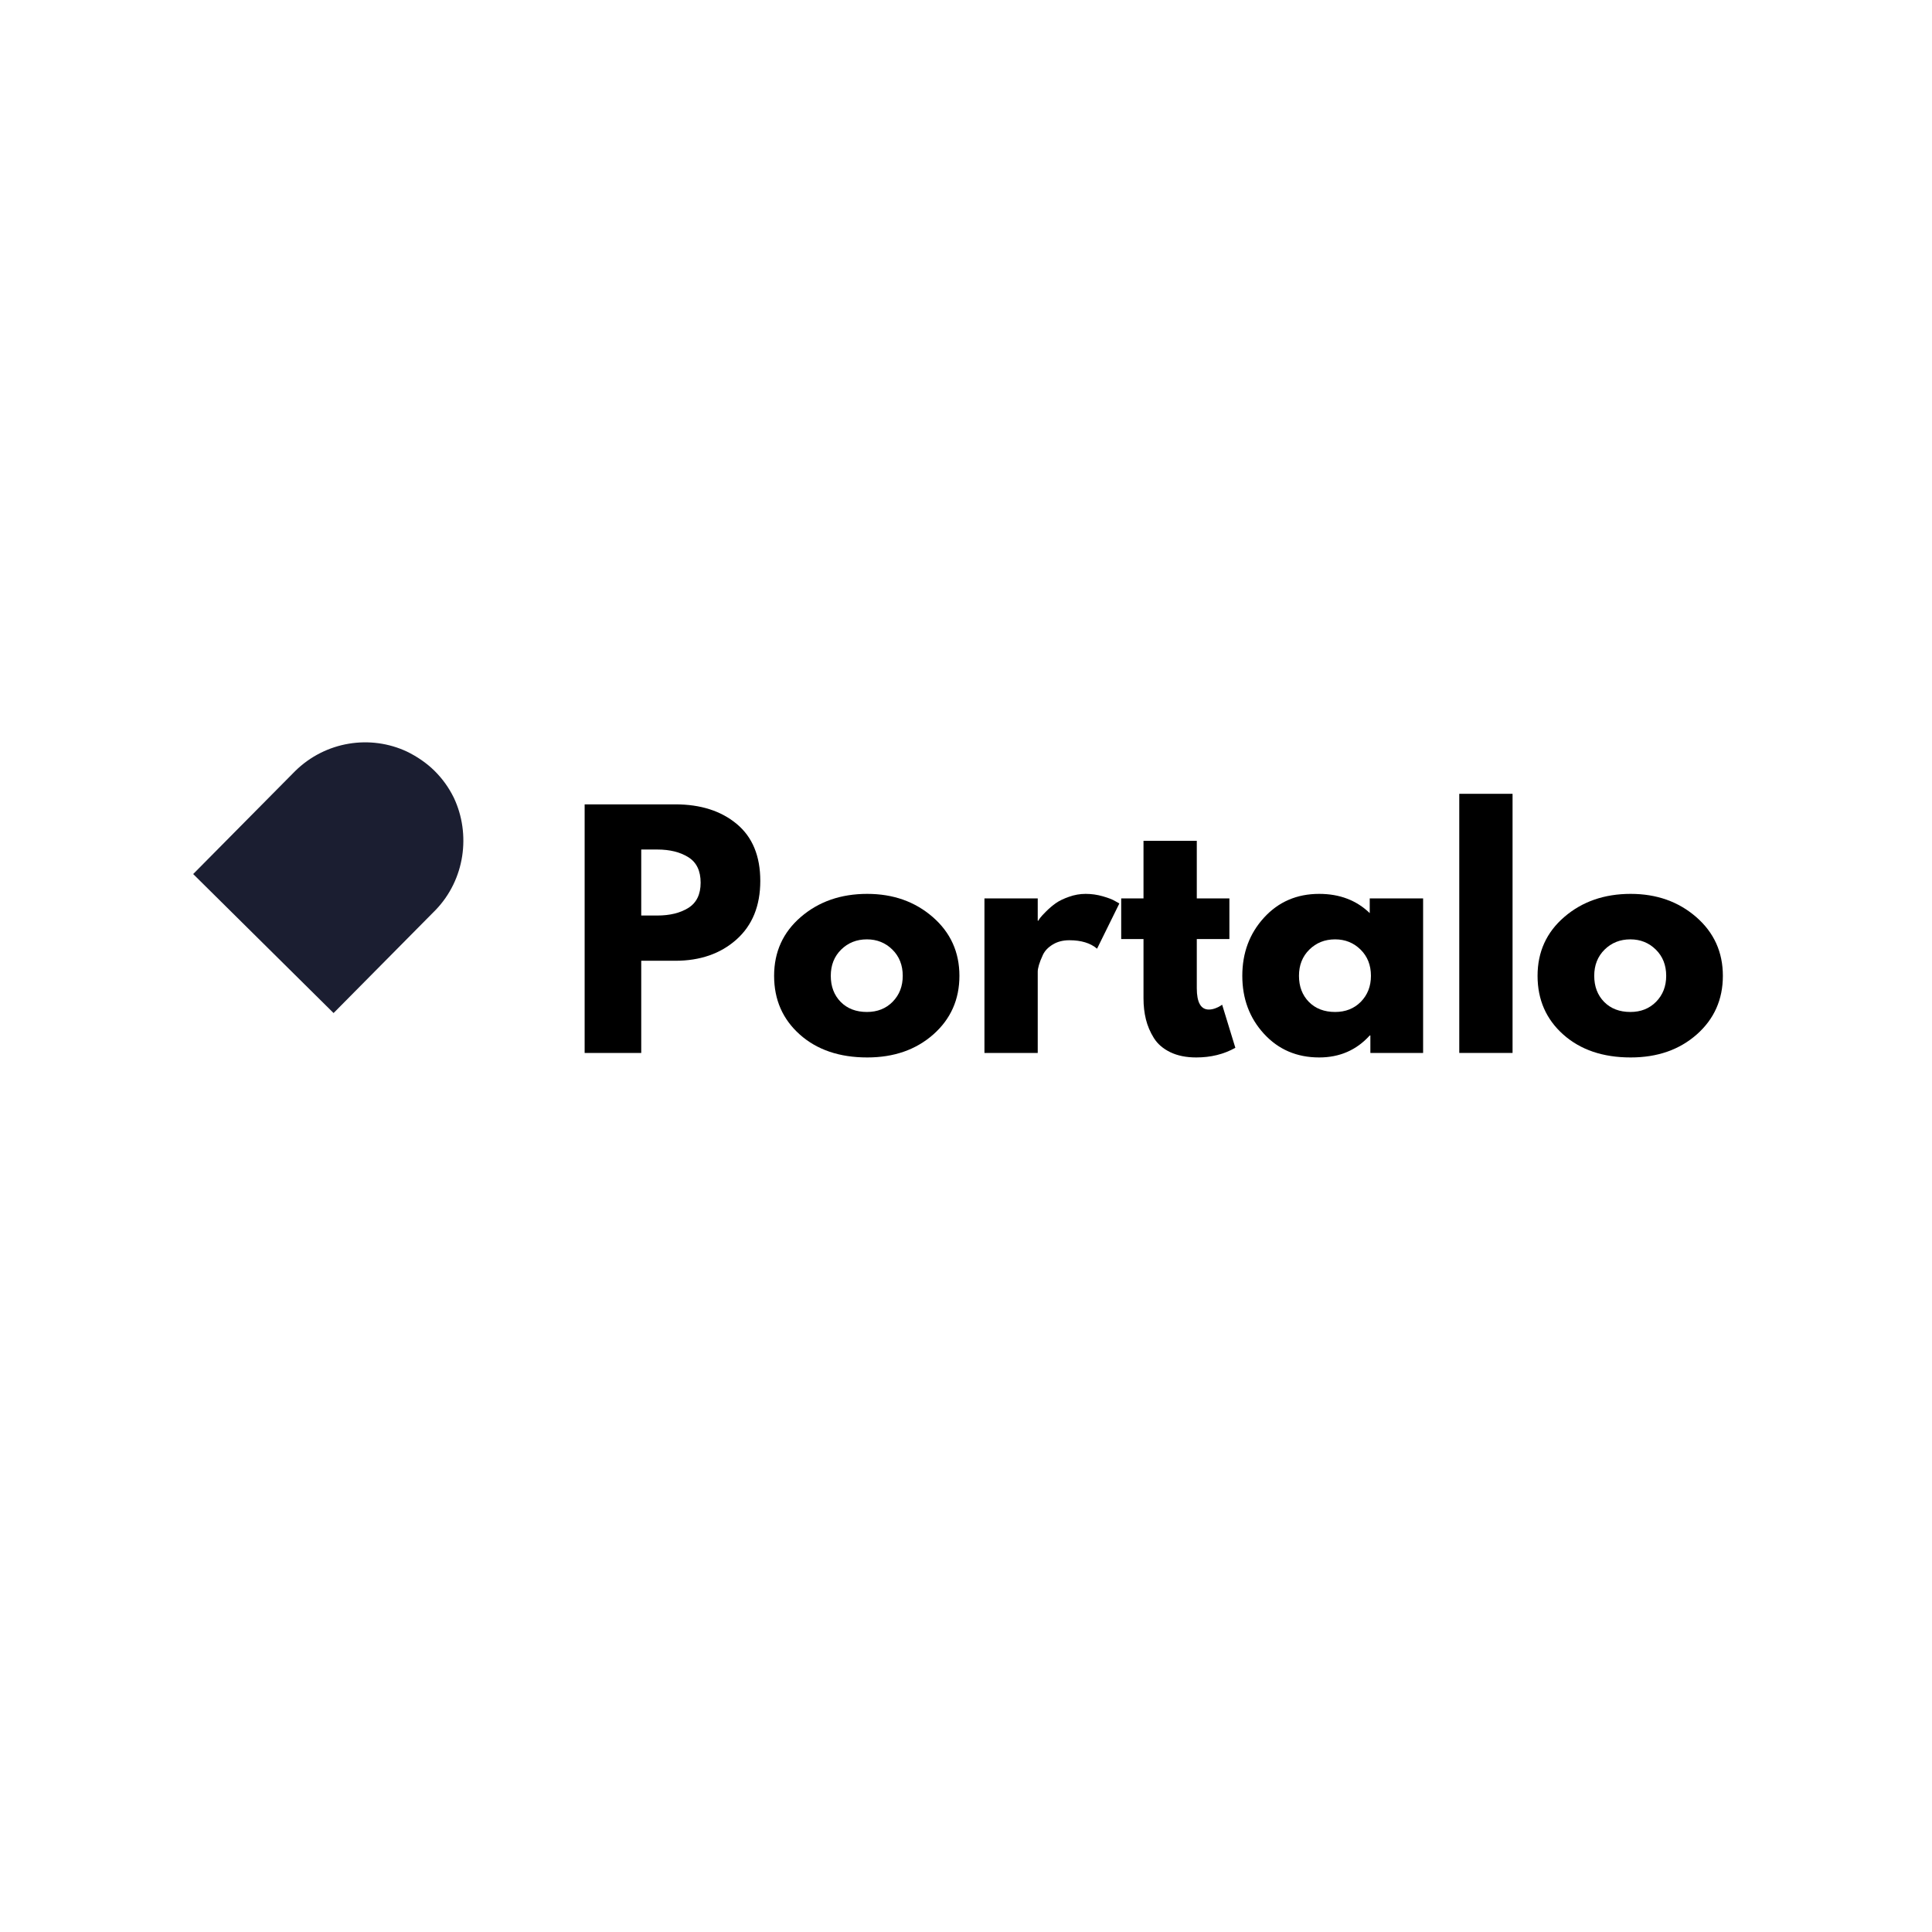
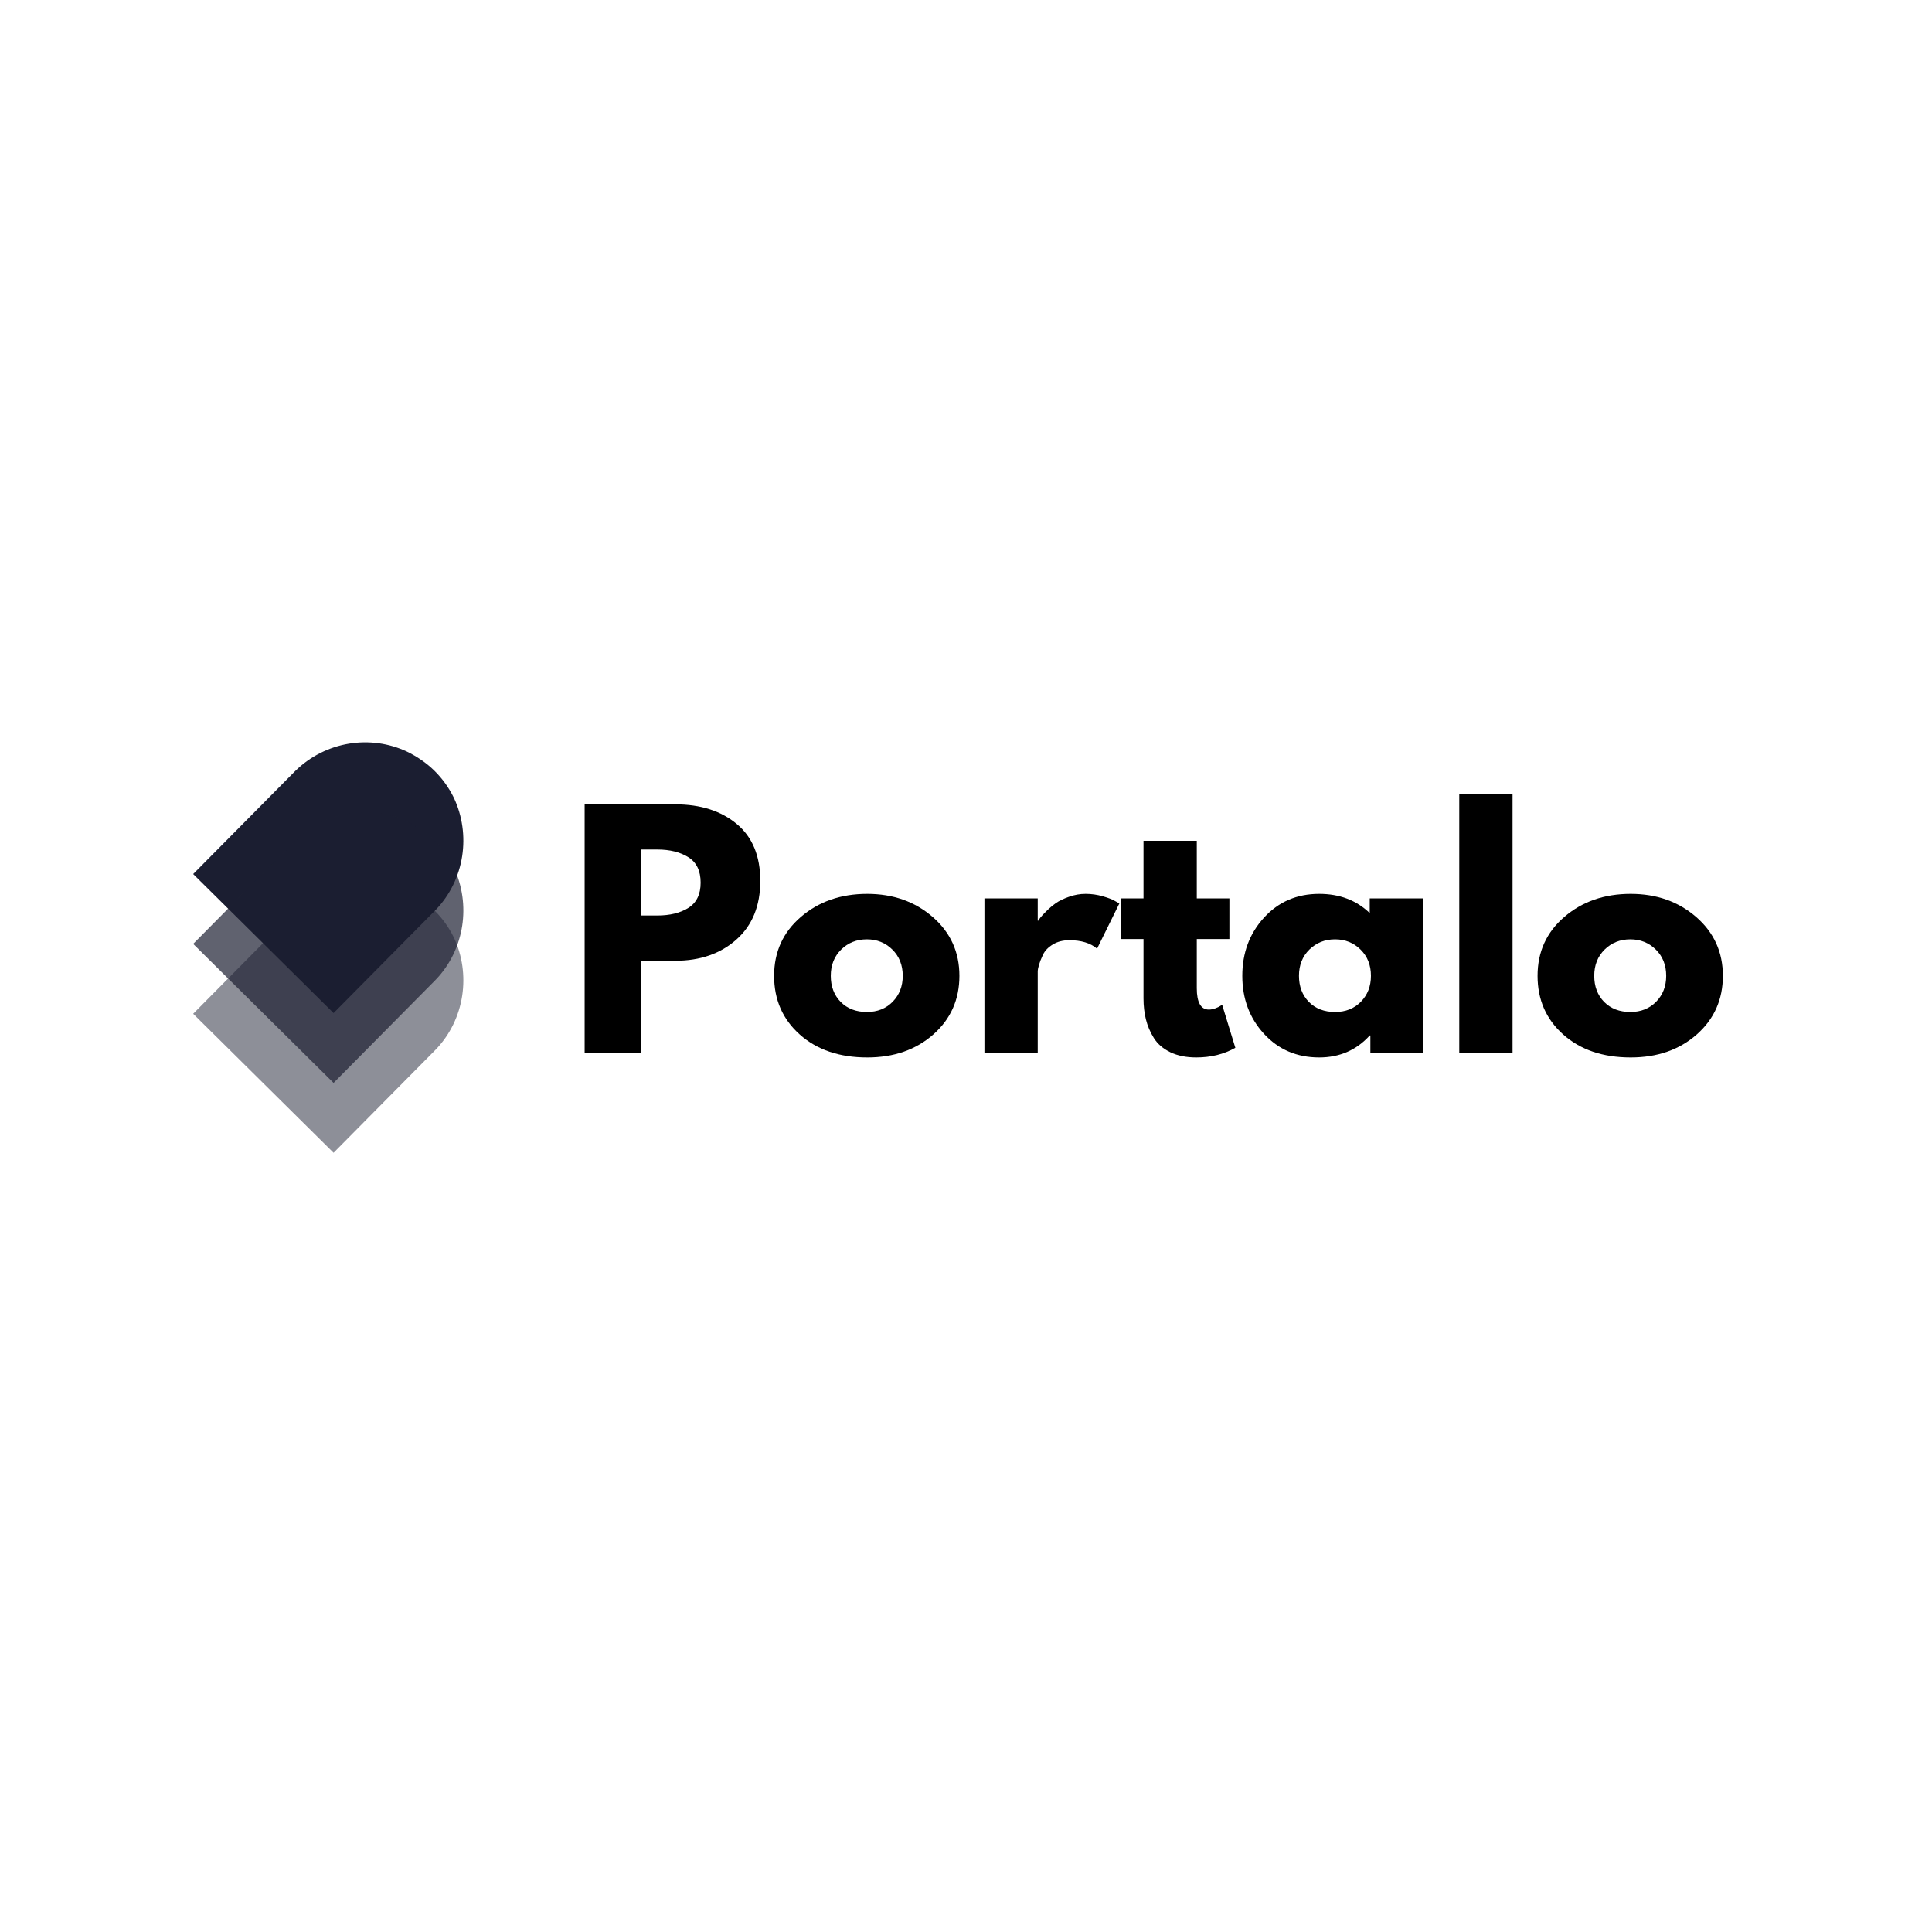
- <svg xmlns="http://www.w3.org/2000/svg" width="500" zoomAndPan="magnify" viewBox="0 0 375 375" preserveAspectRatio="xMidYMid meet" version="1.0">
+ <svg xmlns="http://www.w3.org/2000/svg" width="500" zoomAndPan="magnify" viewBox="0 0 375 375" height="500" preserveAspectRatio="xMidYMid meet" version="1.0">
  <defs>
    <filter x="0%" y="0%" width="100%" height="100%" id="f4ab4549ab">
      <feColorMatrix values="0 0 0 0 1 0 0 0 0 1 0 0 0 0 1 0 0 0 1 0" color-interpolation-filters="sRGB" />
    </filter>
    <g />
    <clipPath id="a6ed99a9ed">
      <path d="M 37 144 L 90 144 L 90 197 L 37 197 Z M 37 144 " clip-rule="nonzero" />
    </clipPath>
    <clipPath id="f34cbe4486">
      <path d="M 70.707 136.113 L 97.953 163.094 L 64.746 196.633 L 37.496 169.652 Z M 70.707 136.113 " clip-rule="nonzero" />
    </clipPath>
    <clipPath id="84051f34ce">
      <path d="M 79.016 145.898 C 80.879 146.805 82.777 148.07 84.336 149.613 C 85.895 151.156 87.133 152.906 88.043 154.75 C 88.059 154.797 88.086 154.824 88.102 154.867 C 91.41 161.91 90.266 170.715 84.535 176.648 L 64.746 196.633 L 37.496 169.652 L 57.27 149.684 C 63.195 143.848 71.926 142.559 79.016 145.898 " clip-rule="nonzero" />
    </clipPath>
    <mask id="c32b725f6c">
      <g filter="url(#f4ab4549ab)">
-         <rect x="-37.5" width="450" fill="#000000" y="-37.5" height="30" fill-opacity="0.498" />
+         <rect x="-37.5" width="450" fill="#000000" y="-37.5" height="450" fill-opacity="0.498" />
      </g>
    </mask>
    <clipPath id="2d54597641">
      <path d="M 0.441 8 L 53 8 L 53 60.922 L 0.441 60.922 Z M 0.441 8 " clip-rule="nonzero" />
    </clipPath>
    <clipPath id="9b44931d7f">
      <path d="M 33.707 0.23 L 60.953 27.211 L 27.746 60.75 L 0.496 33.77 Z M 33.707 0.23 " clip-rule="nonzero" />
    </clipPath>
    <clipPath id="6151dce086">
      <path d="M 42.016 10.016 C 43.879 10.918 45.777 12.184 47.336 13.727 C 48.895 15.27 50.133 17.023 51.043 18.867 C 51.059 18.91 51.086 18.941 51.102 18.984 C 54.41 26.023 53.266 34.828 47.535 40.766 L 27.746 60.75 L 0.496 33.77 L 20.27 13.801 C 26.195 7.965 34.926 6.672 42.016 10.016 " clip-rule="nonzero" />
    </clipPath>
    <clipPath id="4c41234ddb">
-       <rect x="0" width="62" y="0" height="62" />
+       <rect x="0" width="62" y="0" height="61" />
    </clipPath>
    <mask id="dce00ed57c">
      <g filter="url(#f4ab4549ab)">
-         <rect x="-37.5" width="450" fill="#000000" y="-37.5" height="30" fill-opacity="0.698" />
+         <rect x="-37.5" width="450" fill="#000000" y="-37.5" height="450" fill-opacity="0.698" />
      </g>
    </mask>
    <clipPath id="2b8fc13c67">
      <path d="M 0.441 8 L 53 8 L 53 61.238 L 0.441 61.238 Z M 0.441 8 " clip-rule="nonzero" />
    </clipPath>
    <clipPath id="7efae60ed5">
      <path d="M 33.707 0.672 L 60.953 27.652 L 27.746 61.191 L 0.496 34.211 Z M 33.707 0.672 " clip-rule="nonzero" />
    </clipPath>
    <clipPath id="97115591ef">
      <path d="M 42.016 10.457 C 43.879 11.359 45.777 12.625 47.336 14.168 C 48.895 15.715 50.133 17.465 51.043 19.309 C 51.059 19.355 51.086 19.383 51.102 19.426 C 54.41 26.469 53.266 35.27 47.535 41.207 L 27.746 61.191 L 0.496 34.211 L 20.27 14.242 C 26.195 8.406 34.926 7.113 42.016 10.457 " clip-rule="nonzero" />
    </clipPath>
    <clipPath id="9ef64ad068">
-       <rect x="0" width="62" y="0" height="61" />
+       <rect x="0" width="62" y="0" height="62" />
    </clipPath>
  </defs>
  <g clip-path="url(#a6ed99a9ed)">
    <g clip-path="url(#f34cbe4486)">
      <g clip-path="url(#84051f34ce)">
        <path fill="#1b1e31" d="M 70.707 136.113 L 97.953 163.094 L 64.746 196.633 L 37.496 169.652 Z M 70.707 136.113 " fill-opacity="1" fill-rule="nonzero" />
      </g>
    </g>
  </g>
  <g mask="url(#c32b725f6c)">
    <g transform="matrix(1, 0, 0, 1, 37, 163)">
      <g clip-path="url(#4c41234ddb)">
        <g clip-path="url(#2d54597641)">
          <g clip-path="url(#9b44931d7f)">
            <g clip-path="url(#6151dce086)">
              <path fill="#1b1e31" d="M 33.707 0.23 L 60.953 27.211 L 27.746 60.75 L 0.496 33.77 Z M 33.707 0.23 " fill-opacity="1" fill-rule="nonzero" />
            </g>
          </g>
        </g>
      </g>
    </g>
  </g>
  <g fill="#000000" fill-opacity="1">
    <g transform="translate(109.9629, 204.3754)">
      <g>
        <path d="M 3.516 -48.25 L 21.109 -48.25 C 26.023 -48.25 30.004 -46.977 33.047 -44.438 C 36.086 -41.906 37.609 -38.223 37.609 -33.391 C 37.609 -28.555 36.066 -24.766 32.984 -22.016 C 29.898 -19.266 25.941 -17.891 21.109 -17.891 L 14.5 -17.891 L 14.5 0 L 3.516 0 Z M 14.5 -26.672 L 17.609 -26.672 C 20.055 -26.672 22.07 -27.164 23.656 -28.156 C 25.238 -29.156 26.031 -30.785 26.031 -33.047 C 26.031 -35.348 25.238 -36.992 23.656 -37.984 C 22.07 -38.984 20.055 -39.484 17.609 -39.484 L 14.5 -39.484 Z M 14.5 -26.672 " />
      </g>
    </g>
  </g>
  <g fill="#000000" fill-opacity="1">
    <g transform="translate(148.9099, 204.3754)">
      <g>
        <path d="M 6.344 -3.562 C 3.008 -6.531 1.344 -10.332 1.344 -14.969 C 1.344 -19.613 3.078 -23.426 6.547 -26.406 C 10.016 -29.383 14.305 -30.875 19.422 -30.875 C 24.453 -30.875 28.691 -29.375 32.141 -26.375 C 35.586 -23.375 37.312 -19.57 37.312 -14.969 C 37.312 -10.375 35.625 -6.582 32.25 -3.594 C 28.875 -0.613 24.598 0.875 19.422 0.875 C 14.035 0.875 9.676 -0.602 6.344 -3.562 Z M 14.359 -20.062 C 13.016 -18.738 12.344 -17.039 12.344 -14.969 C 12.344 -12.906 12.984 -11.219 14.266 -9.906 C 15.555 -8.602 17.254 -7.953 19.359 -7.953 C 21.391 -7.953 23.055 -8.613 24.359 -9.938 C 25.66 -11.27 26.312 -12.945 26.312 -14.969 C 26.312 -17.039 25.641 -18.738 24.297 -20.062 C 22.953 -21.383 21.305 -22.047 19.359 -22.047 C 17.367 -22.047 15.703 -21.383 14.359 -20.062 Z M 14.359 -20.062 " />
      </g>
    </g>
  </g>
  <g fill="#000000" fill-opacity="1">
    <g transform="translate(187.5645, 204.3754)">
      <g>
        <path d="M 3.516 0 L 3.516 -30 L 13.859 -30 L 13.859 -25.672 L 13.984 -25.672 C 14.055 -25.828 14.18 -26.02 14.359 -26.25 C 14.535 -26.488 14.914 -26.898 15.5 -27.484 C 16.082 -28.066 16.703 -28.594 17.359 -29.062 C 18.023 -29.531 18.883 -29.945 19.938 -30.312 C 20.988 -30.688 22.062 -30.875 23.156 -30.875 C 24.289 -30.875 25.398 -30.719 26.484 -30.406 C 27.578 -30.094 28.379 -29.781 28.891 -29.469 L 29.703 -29.016 L 25.375 -20.234 C 24.094 -21.328 22.301 -21.875 20 -21.875 C 18.75 -21.875 17.676 -21.598 16.781 -21.047 C 15.883 -20.504 15.25 -19.844 14.875 -19.062 C 14.508 -18.281 14.25 -17.617 14.094 -17.078 C 13.938 -16.535 13.859 -16.109 13.859 -15.797 L 13.859 0 Z M 3.516 0 " />
      </g>
    </g>
  </g>
  <g fill="#000000" fill-opacity="1">
    <g transform="translate(216.687, 204.3754)">
      <g>
        <path d="M 5.266 -30 L 5.266 -41.172 L 15.609 -41.172 L 15.609 -30 L 21.938 -30 L 21.938 -22.109 L 15.609 -22.109 L 15.609 -12.578 C 15.609 -9.805 16.391 -8.422 17.953 -8.422 C 18.348 -8.422 18.758 -8.5 19.188 -8.656 C 19.613 -8.812 19.941 -8.969 20.172 -9.125 L 20.531 -9.359 L 23.094 -1 C 20.875 0.25 18.344 0.875 15.5 0.875 C 13.551 0.875 11.875 0.535 10.469 -0.141 C 9.062 -0.828 8 -1.742 7.281 -2.891 C 6.562 -4.047 6.047 -5.254 5.734 -6.516 C 5.422 -7.785 5.266 -9.141 5.266 -10.578 L 5.266 -22.109 L 0.938 -22.109 L 0.938 -30 Z M 5.266 -30 " />
      </g>
    </g>
  </g>
  <g fill="#000000" fill-opacity="1">
    <g transform="translate(239.7862, 204.3754)">
      <g>
        <path d="M 5.547 -3.719 C 2.742 -6.781 1.344 -10.531 1.344 -14.969 C 1.344 -19.414 2.742 -23.176 5.547 -26.25 C 8.359 -29.332 11.93 -30.875 16.266 -30.875 C 20.234 -30.875 23.504 -29.629 26.078 -27.141 L 26.078 -30 L 36.438 -30 L 36.438 0 L 26.203 0 L 26.203 -3.391 L 26.078 -3.391 C 23.504 -0.547 20.234 0.875 16.266 0.875 C 11.93 0.875 8.359 -0.656 5.547 -3.719 Z M 14.359 -20.062 C 13.016 -18.738 12.344 -17.039 12.344 -14.969 C 12.344 -12.906 12.984 -11.219 14.266 -9.906 C 15.555 -8.602 17.254 -7.953 19.359 -7.953 C 21.391 -7.953 23.055 -8.613 24.359 -9.938 C 25.66 -11.27 26.312 -12.945 26.312 -14.969 C 26.312 -17.039 25.641 -18.738 24.297 -20.062 C 22.953 -21.383 21.305 -22.047 19.359 -22.047 C 17.367 -22.047 15.703 -21.383 14.359 -20.062 Z M 14.359 -20.062 " />
      </g>
    </g>
  </g>
  <g fill="#000000" fill-opacity="1">
    <g transform="translate(279.7273, 204.3754)">
      <g>
        <path d="M 3.516 0 L 3.516 -50.297 L 13.859 -50.297 L 13.859 0 Z M 3.516 0 " />
      </g>
    </g>
  </g>
  <g fill="#000000" fill-opacity="1">
    <g transform="translate(297.0956, 204.3754)">
      <g>
        <path d="M 6.344 -3.562 C 3.008 -6.531 1.344 -10.332 1.344 -14.969 C 1.344 -19.613 3.078 -23.426 6.547 -26.406 C 10.016 -29.383 14.305 -30.875 19.422 -30.875 C 24.453 -30.875 28.691 -29.375 32.141 -26.375 C 35.586 -23.375 37.312 -19.57 37.312 -14.969 C 37.312 -10.375 35.625 -6.582 32.25 -3.594 C 28.875 -0.613 24.598 0.875 19.422 0.875 C 14.035 0.875 9.676 -0.602 6.344 -3.562 Z M 14.359 -20.062 C 13.016 -18.738 12.344 -17.039 12.344 -14.969 C 12.344 -12.906 12.984 -11.219 14.266 -9.906 C 15.555 -8.602 17.254 -7.953 19.359 -7.953 C 21.391 -7.953 23.055 -8.613 24.359 -9.938 C 25.66 -11.27 26.312 -12.945 26.312 -14.969 C 26.312 -17.039 25.641 -18.738 24.297 -20.062 C 22.953 -21.383 21.305 -22.047 19.359 -22.047 C 17.367 -22.047 15.703 -21.383 14.359 -20.062 Z M 14.359 -20.062 " />
      </g>
    </g>
  </g>
  <g mask="url(#dce00ed57c)">
    <g transform="matrix(1, 0, 0, 1, 37, 149)">
      <g clip-path="url(#9ef64ad068)">
        <g clip-path="url(#2b8fc13c67)">
          <g clip-path="url(#7efae60ed5)">
            <g clip-path="url(#97115591ef)">
              <path fill="#1b1e31" d="M 33.707 0.672 L 60.953 27.652 L 27.746 61.191 L 0.496 34.211 Z M 33.707 0.672 " fill-opacity="1" fill-rule="nonzero" />
            </g>
          </g>
        </g>
      </g>
    </g>
  </g>
</svg>
